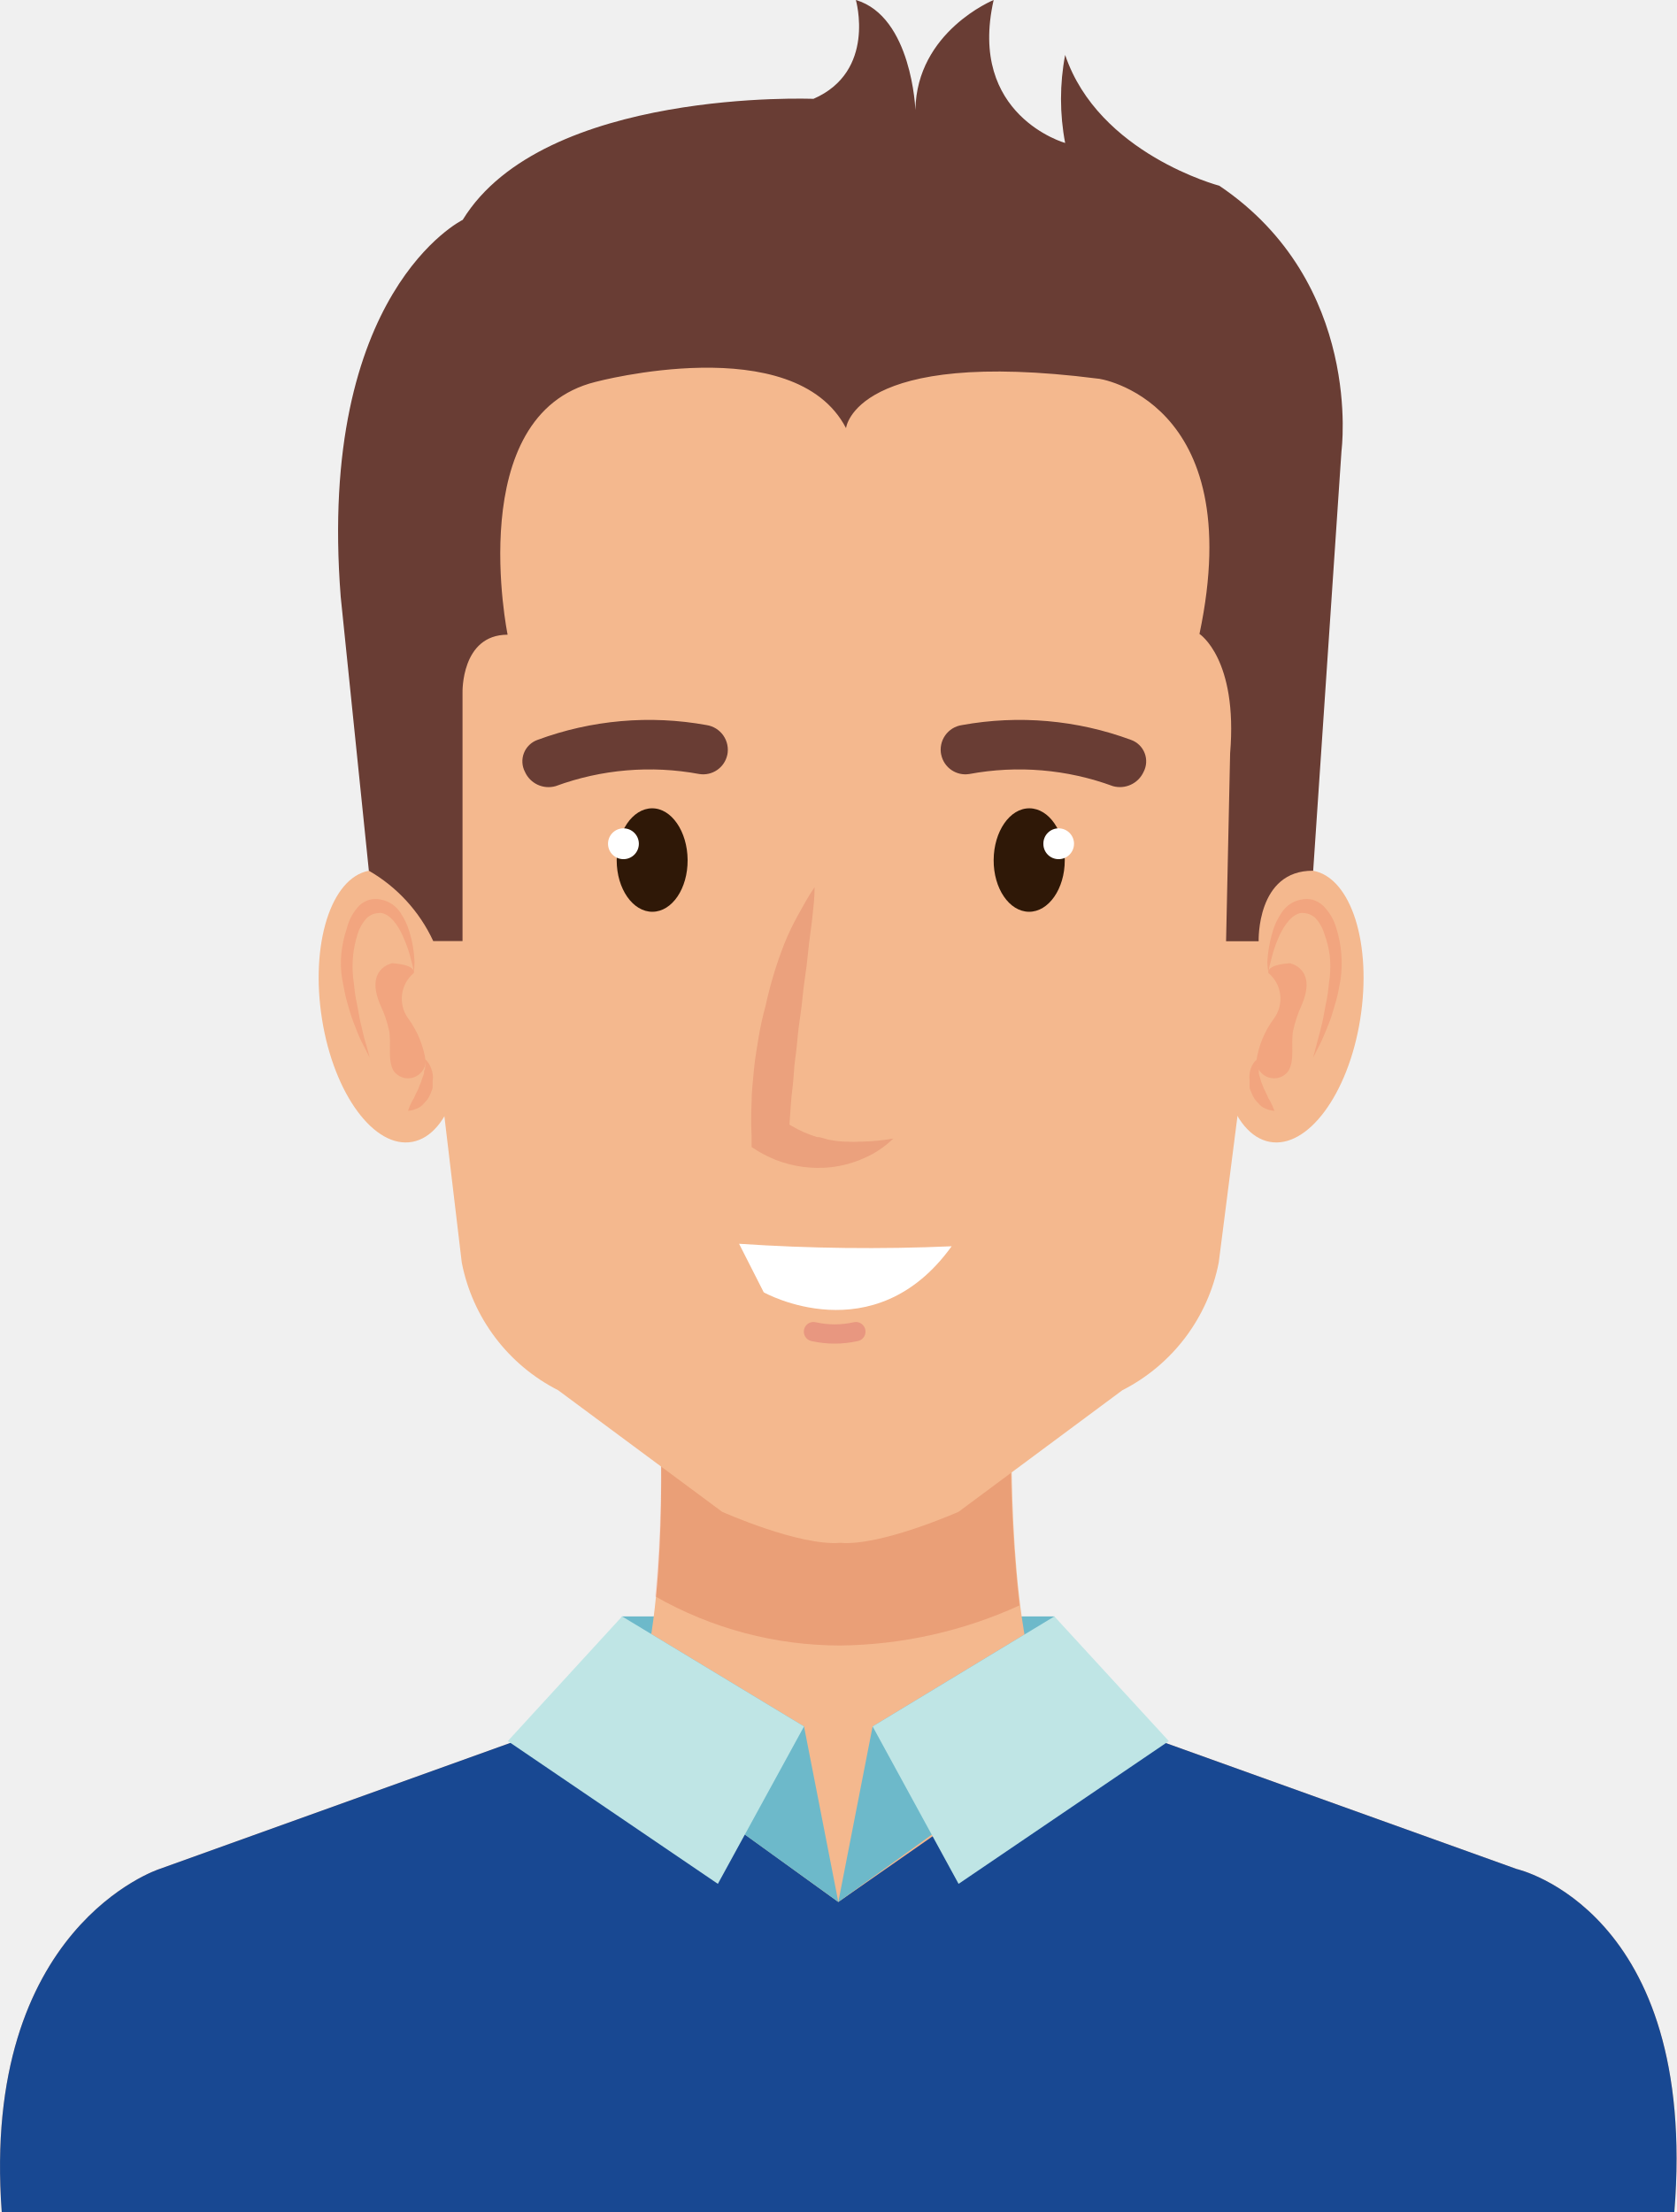
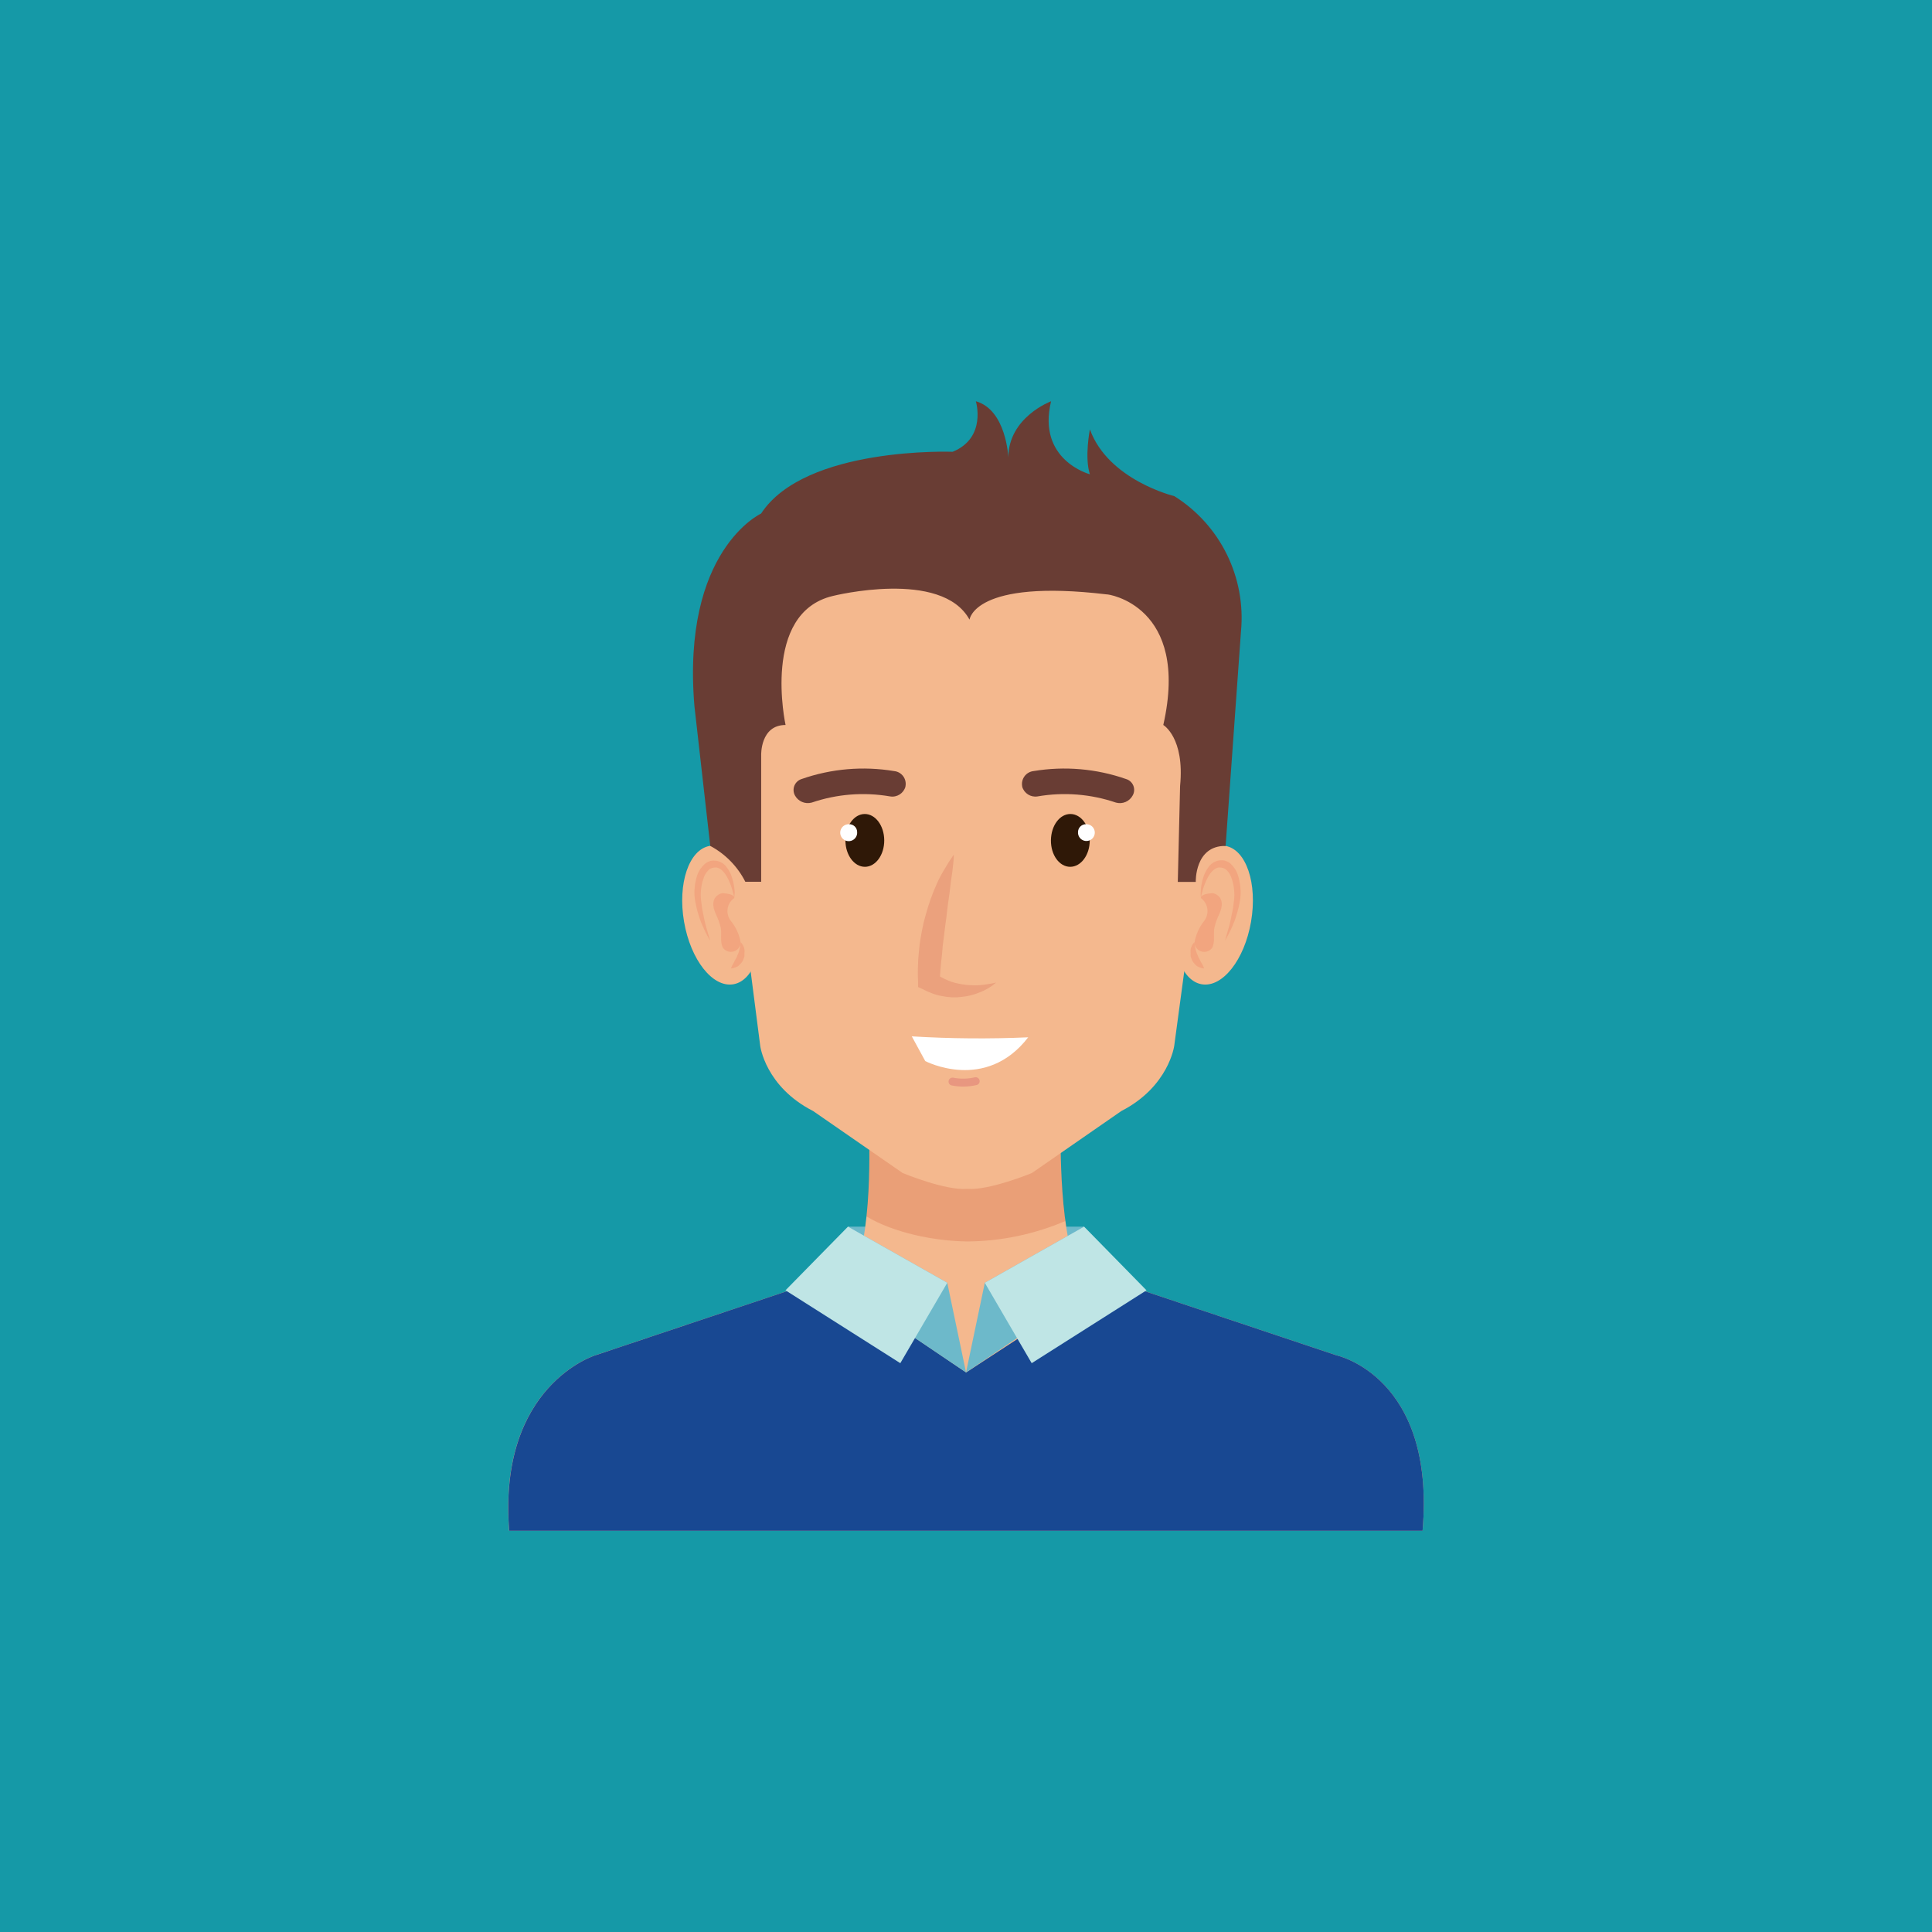
- <svg xmlns="http://www.w3.org/2000/svg" viewBox="0 0 86.99 114.8">
+ <svg xmlns="http://www.w3.org/2000/svg" viewBox="0 0 243.97 243.97">
  <defs>
-     <style>.cls-1{isolation:isolate;}.cls-2{fill:#6db9ca;}.cls-3{fill:#f4b88e;}.cls-4{fill:#f5dcd6;mix-blend-mode:multiply;}.cls-5{fill:#184892;}.cls-6{fill:#f2a57f;}.cls-7{fill:#2f1807;}.cls-8{fill:#fff;}.cls-9{fill:#eba17d;}.cls-10{fill:#693d34;}.cls-11{fill:#bfe5e5;}.cls-12{fill:none;stroke:#e89780;stroke-linecap:round;stroke-linejoin:round;}</style>
+     <style>.cls-1{isolation:isolate;}.cls-2{fill:#1599a7;}.cls-3{fill:#6db9ca;}.cls-4{fill:#f4b88e;}.cls-5{fill:#f5dcd6;mix-blend-mode:multiply;}.cls-6{fill:#184892;}.cls-7{fill:#f2a57f;}.cls-8{fill:#2f1807;}.cls-9{fill:#fff;}.cls-10{fill:#eba17d;}.cls-11{fill:#693d34;}.cls-12{fill:#bfe5e5;}.cls-13{fill:none;stroke:#e89780;stroke-linecap:round;stroke-linejoin:round;}</style>
  </defs>
  <g class="cls-1">
    <g id="Layer_2" data-name="Layer 2">
      <g id="Capa_1" data-name="Capa 1">
-         <rect class="cls-2" x="32.28" y="83.89" width="22.43" height="8.26" />
-         <path class="cls-3" d="M52.49,74.16H34.27S34.73,85.67,32.5,89h22C52.26,85.67,52.49,74.16,52.49,74.16Z" />
-         <path class="cls-4" d="M34,82.85a19.38,19.38,0,0,0,9.6,2.55,23,23,0,0,0,9.3-2.08,72.65,72.65,0,0,1-.45-9.16H34.27A73.26,73.26,0,0,1,34,82.85Z" />
-         <path class="cls-3" d="M78.7,97,52.25,87.5H34.71L8.27,97S-1,100,.09,114.8H86.88C88.14,99.12,78.7,97,78.7,97Z" />
-         <path class="cls-5" d="M78.7,97,57.09,89.24,43.5,98.71l-13.28-9.6L8.27,97S-1,100,.09,114.8H86.88C88.14,99.12,78.7,97,78.7,97Z" />
-         <path class="cls-3" d="M63.45,51.55c-.63,3.88.46,7.34,2.43,7.71s4.08-2.47,4.7-6.36-.46-7.34-2.44-7.71S64.08,47.67,63.45,51.55Z" />
-         <path class="cls-6" d="M65.82,50.5s0-.22.11-.57a6.93,6.93,0,0,1,.47-1.4c.25-.52.65-1.11,1.15-1.15a1.19,1.19,0,0,1,.37.06.75.75,0,0,1,.2.1s.09.05.14.11a2.1,2.1,0,0,1,.47.85A4.88,4.88,0,0,1,69,49.6a5.2,5.2,0,0,1,0,1.11c-.06.39-.08.8-.15,1.13s-.13.68-.19,1-.14.58-.2.83-.13.46-.17.64c-.1.36-.15.57-.15.57s.1-.18.26-.51a5.59,5.59,0,0,0,.28-.59c.1-.24.22-.51.33-.81s.2-.64.31-1,.16-.73.24-1.13a6.1,6.1,0,0,0-.21-2.64A2.7,2.7,0,0,0,68.65,47a1.42,1.42,0,0,0-.28-.2,1.69,1.69,0,0,0-.27-.11,1.36,1.36,0,0,0-.6,0,1.53,1.53,0,0,0-1,.68,3.38,3.38,0,0,0-.47,1,6.68,6.68,0,0,0-.27,1.56A3.91,3.91,0,0,0,65.82,50.5Z" />
-         <path class="cls-6" d="M65.82,50.5s-.18-.42,1.11-.51c0,0,1.45.27.6,2.2a6.61,6.61,0,0,0-.43,1.3c-.13.65.1,1.53-.25,2.1a.92.92,0,0,1-1.66-.52,4.88,4.88,0,0,1,.93-2.23A1.74,1.74,0,0,0,65.82,50.5Z" />
-         <path class="cls-6" d="M65.19,55s0,0-.1.11a1.29,1.29,0,0,0-.19.36,1.07,1.07,0,0,0-.06.27,1.23,1.23,0,0,0,0,.33c0,.11,0,.22,0,.34s.07.22.11.33a1.32,1.32,0,0,0,.15.29,1.37,1.37,0,0,0,.19.22.85.85,0,0,0,.39.29,1.28,1.28,0,0,0,.45.11,3,3,0,0,0-.21-.47.72.72,0,0,0-.11-.19,1.33,1.33,0,0,0-.09-.21,2,2,0,0,0-.1-.21.78.78,0,0,1-.09-.21,2.19,2.19,0,0,1-.15-.43,1.66,1.66,0,0,1-.06-.21c0-.07,0-.14,0-.21C65.22,55.22,65.19,55,65.19,55Z" />
-         <path class="cls-3" d="M23.83,51.55c.63,3.88-.46,7.34-2.43,7.71s-4.07-2.47-4.69-6.36.46-7.34,2.43-7.71S23.21,47.67,23.83,51.55Z" />
-         <path class="cls-6" d="M21.47,50.5s0-.22-.11-.57a7.05,7.05,0,0,0-.48-1.4c-.24-.52-.64-1.11-1.14-1.15a1.31,1.31,0,0,0-.38.06.88.88,0,0,0-.19.1s-.09.05-.14.11a2.11,2.11,0,0,0-.48.85,5.5,5.5,0,0,0-.23,1.1,5.91,5.91,0,0,0,0,1.11c.06.39.08.8.15,1.13s.13.68.19,1,.14.58.19.83.13.46.18.64c.1.36.15.57.15.57s-.1-.18-.26-.51c-.08-.16-.19-.35-.29-.59s-.21-.51-.32-.81-.21-.64-.31-1-.16-.73-.24-1.13a5,5,0,0,1-.05-1.33A5.94,5.94,0,0,1,18,48.17,2.62,2.62,0,0,1,18.64,47a1.18,1.18,0,0,1,.28-.2,1.69,1.69,0,0,1,.27-.11,1.3,1.3,0,0,1,.59,0,1.55,1.55,0,0,1,1,.68,3.65,3.65,0,0,1,.47,1,6.1,6.1,0,0,1,.26,1.56A5.42,5.42,0,0,1,21.47,50.5Z" />
-         <path class="cls-6" d="M21.47,50.5s.18-.42-1.12-.51c0,0-1.45.27-.6,2.2a6,6,0,0,1,.44,1.3c.13.65-.1,1.53.24,2.1a.92.92,0,0,0,1.66-.52,5,5,0,0,0-.92-2.23A1.74,1.74,0,0,1,21.47,50.5Z" />
-         <path class="cls-6" d="M22.09,55a.35.35,0,0,1,.1.11,1.29,1.29,0,0,1,.19.36,1.07,1.07,0,0,1,.07.27.92.92,0,0,1,0,.33c0,.11,0,.22,0,.34s-.07.22-.1.33a2,2,0,0,1-.15.29,2.15,2.15,0,0,1-.19.22.87.87,0,0,1-.4.29,1.21,1.21,0,0,1-.44.11,2.51,2.51,0,0,1,.2-.47,1.18,1.18,0,0,1,.11-.19l.09-.21a2.12,2.12,0,0,1,.11-.21,1.31,1.31,0,0,0,.08-.21,2.23,2.23,0,0,0,.16-.43A1.66,1.66,0,0,0,22,55.7c0-.07,0-.14.05-.21C22.07,55.22,22.09,55,22.09,55Z" />
-         <path class="cls-3" d="M43.88,9.65h-.62c-15.66.14-24.45,4.6-22,33.14l2.7,22.73a9.46,9.46,0,0,0,5,6.63l8.51,6.31s4,1.79,6.14,1.61c2.09.18,6.13-1.61,6.13-1.61l8.5-6.31a9.46,9.46,0,0,0,5-6.63l2.84-22.2C68.48,14.77,59.54,9.78,43.88,9.65Z" />
-         <path class="cls-7" d="M32,44.65c0,1.48.84,2.68,1.86,2.67s1.83-1.21,1.82-2.69-.84-2.69-1.85-2.68S32,43.16,32,44.65Z" />
-         <path class="cls-8" d="M33.15,43.79a.8.8,0,1,1-.8-.8A.8.8,0,0,1,33.15,43.79Z" />
-         <path class="cls-7" d="M55.25,44.65c0,1.48-.84,2.68-1.86,2.67s-1.84-1.21-1.83-2.69.84-2.69,1.86-2.68S55.26,43.16,55.25,44.65Z" />
-         <path class="cls-8" d="M54.14,43.79a.79.79,0,0,0,.79.8.8.8,0,0,0,0-1.6A.79.79,0,0,0,54.14,43.79Z" />
-         <path class="cls-9" d="M46.35,59.09a4.93,4.93,0,0,1-1.48,1,5.81,5.81,0,0,1-1.77.49,6.1,6.1,0,0,1-2.84-.38,7.16,7.16,0,0,1-.88-.43L39,59.53l0-.58a17,17,0,0,1,0-1.74c0-.56.07-1.12.12-1.68s.15-1.11.24-1.67a15.48,15.48,0,0,1,.36-1.64A21.23,21.23,0,0,1,40.69,49a13,13,0,0,1,.72-1.51c.27-.49.55-1,.86-1.45,0,.58-.07,1.13-.13,1.68s-.15,1.08-.2,1.62-.12,1.08-.2,1.61-.11,1.07-.19,1.6-.14,1-.19,1.58-.14,1-.17,1.58-.12,1.06-.15,1.58-.08,1.06-.11,1.54l-.45-.8c.2.12.38.29.59.4a6.42,6.42,0,0,0,.64.33,6.82,6.82,0,0,0,.68.25c.24,0,.48.13.73.16a4.78,4.78,0,0,0,.77.08,7.06,7.06,0,0,0,.8,0A10.92,10.92,0,0,0,46.35,59.09Z" />
-         <path class="cls-10" d="M37.74,39.17a1.28,1.28,0,0,1-1.46,1,14.1,14.1,0,0,0-7.45.63,1.34,1.34,0,0,1-1.59-.74h0a1.18,1.18,0,0,1,.65-1.66,16.68,16.68,0,0,1,8.77-.77,1.3,1.3,0,0,1,1.08,1.55Z" />
-         <path class="cls-10" d="M48.84,39.17a1.28,1.28,0,0,0,1.46,1,14.1,14.1,0,0,1,7.45.63,1.35,1.35,0,0,0,1.59-.74h0a1.18,1.18,0,0,0-.65-1.66,16.68,16.68,0,0,0-8.77-.77,1.29,1.29,0,0,0-1.08,1.55Z" />
-         <polygon class="cls-2" points="43.5 98.71 41.72 89.6 32.28 83.89 30.91 89.64 43.5 98.71" />
-         <polygon class="cls-11" points="41.72 89.6 37.25 97.77 26.35 90.36 32.28 83.89 41.72 89.6" />
-         <polygon class="cls-2" points="43.5 98.71 45.28 89.6 54.71 83.89 56.09 89.64 43.5 98.71" />
-         <polygon class="cls-11" points="45.28 89.6 49.74 97.77 60.65 90.36 54.71 83.89 45.28 89.6" />
-         <path class="cls-12" d="M44.41,69.11a5,5,0,0,1-2.2,0" />
-         <path class="cls-8" d="M38.35,64.55l1.28,2.52s5.72,3.21,9.75-2.39A99.85,99.85,0,0,1,38.35,64.55Z" />
-         <path class="cls-10" d="M62.24,32.9s2,1.29,1.59,6.2l-.21,9.75h1.69s-.12-3.69,2.83-3.66l1.47-21.8s1.15-8.7-6.34-13.75c0,0-6.27-1.65-8-6.79a12.22,12.22,0,0,0,0,4.57S50.2,6,51.56,0c0,0-4,1.63-4.06,5.71,0,0-.18-4.85-3.09-5.71,0,0,1.07,3.71-2.2,5.13,0,0-14-.57-18.2,6.28,0,0-7.57,3.72-6.33,19.57l1.46,14.21a8.17,8.17,0,0,1,3.34,3.65H24V35.94s-.08-3,2.34-3c0,0-2.34-11.41,4.56-13.12,0,0,10.32-2.76,13,2.4,0,0,.43-4.18,13.06-2.57C56.92,19.61,64.81,20.73,62.24,32.9Z" />
+         <rect class="cls-2" width="243.97" height="243.97" />
+         <rect class="cls-3" x="107.08" y="154.9" width="29.81" height="10.26" />
+         <path class="cls-4" d="M133.94,142.81H109.73s.61,14.29-2.36,18.44H136.6C133.64,157.1,133.94,142.81,133.94,142.81Z" />
+         <path class="cls-5" d="M109.42,153.61c3.45,2.08,8.63,3.12,12.75,3.16a32.12,32.12,0,0,0,12.36-2.58,85.8,85.8,0,0,1-.59-11.38H109.73A86.69,86.69,0,0,1,109.42,153.61Z" />
+         <path class="cls-4" d="M168.77,171.15l-35.15-11.76H110.31L75.16,171.15s-12.31,3.79-10.87,22.15H179.64C181.32,173.81,168.77,171.15,168.77,171.15Z" />
+         <path class="cls-6" d="M168.77,171.15l-28.72-9.61L122,173.31l-17.64-11.93-29.19,9.77s-12.31,3.79-10.87,22.15H179.64C181.32,173.81,168.77,171.15,168.77,171.15Z" />
+         <path class="cls-4" d="M148.51,114.72c-.84,4.82.61,9.11,3.23,9.57s5.41-3.07,6.24-7.9-.61-9.11-3.23-9.57S149.34,109.89,148.51,114.72Z" />
+         <path class="cls-7" d="M151.66,113.41s0-.27.14-.71a8.51,8.51,0,0,1,.63-1.73c.33-.65.86-1.39,1.52-1.43a1.47,1.47,0,0,1,.5.07,1.44,1.44,0,0,1,.26.12,1.12,1.12,0,0,1,.19.15,2.46,2.46,0,0,1,.63,1.05,6.07,6.07,0,0,1,.3,1.37,5.83,5.83,0,0,1,0,1.38c-.08.48-.1,1-.2,1.4s-.17.84-.25,1.21-.18.73-.26,1-.17.57-.23.79c-.13.44-.2.71-.2.71l.35-.63c.1-.21.25-.44.38-.74s.28-.63.43-1,.27-.8.41-1.26a14.36,14.36,0,0,0,.32-1.4,6.1,6.1,0,0,0,.06-1.65,7.23,7.23,0,0,0-.33-1.64,3.3,3.3,0,0,0-.92-1.41,1.71,1.71,0,0,0-.37-.25,3.42,3.42,0,0,0-.36-.14,2.32,2.32,0,0,0-.79,0,2,2,0,0,0-1.28.85,4.35,4.35,0,0,0-.62,1.21,7.12,7.12,0,0,0-.35,1.94A4.16,4.16,0,0,0,151.66,113.41Z" />
+         <path class="cls-7" d="M151.66,113.41s-.25-.51,1.48-.63c0,0,1.92.33.79,2.73a7.6,7.6,0,0,0-.57,1.62c-.18.81.13,1.9-.33,2.61a1.24,1.24,0,0,1-2.2-.66,6,6,0,0,1,1.22-2.77A2.05,2.05,0,0,0,151.66,113.41Z" />
+         <path class="cls-7" d="M150.83,119a.83.83,0,0,0-.14.13,1.63,1.63,0,0,0-.25.45,1.21,1.21,0,0,0-.09.34,1.35,1.35,0,0,0,0,.4,3.13,3.13,0,0,0,0,.43,2.7,2.7,0,0,0,.14.4,1.31,1.31,0,0,0,.2.37,2.26,2.26,0,0,0,.25.28,1.07,1.07,0,0,0,.53.35,1.68,1.68,0,0,0,.58.14,3.38,3.38,0,0,0-.26-.59c-.05-.08-.09-.15-.15-.23s-.07-.18-.12-.26a2.15,2.15,0,0,0-.14-.26,1.11,1.11,0,0,1-.12-.27,2.33,2.33,0,0,1-.2-.52,1.38,1.38,0,0,1-.08-.27c0-.09-.05-.18-.06-.26C150.86,119.28,150.83,119,150.83,119Z" />
+         <path class="cls-4" d="M95.85,114.72c.84,4.82-.61,9.11-3.23,9.57s-5.41-3.07-6.24-7.9.62-9.11,3.24-9.57S95,109.89,95.85,114.72Z" />
+         <path class="cls-7" d="M92.71,113.41s0-.27-.15-.71a7.94,7.94,0,0,0-.63-1.73c-.33-.65-.85-1.39-1.52-1.43a1.47,1.47,0,0,0-.5.07,1.44,1.44,0,0,0-.26.12c-.05,0-.12.07-.18.15a2.36,2.36,0,0,0-.63,1.05,5.58,5.58,0,0,0-.31,1.37,5.83,5.83,0,0,0,0,1.38c.08.48.11,1,.2,1.4s.17.84.25,1.21.19.73.26,1,.17.57.23.79c.14.44.2.71.2.71l-.35-.63c-.1-.21-.25-.44-.37-.74s-.29-.63-.44-1-.27-.8-.41-1.26-.21-.91-.32-1.4a6.1,6.1,0,0,1-.06-1.65,6.75,6.75,0,0,1,.34-1.64A3.37,3.37,0,0,1,89,109.1a2,2,0,0,1,.37-.25,3.42,3.42,0,0,1,.36-.14,2.32,2.32,0,0,1,.79,0,2,2,0,0,1,1.28.85,3.87,3.87,0,0,1,.62,1.21,7.21,7.21,0,0,1,.36,1.94A6,6,0,0,1,92.71,113.41Z" />
+         <path class="cls-7" d="M92.71,113.41s.24-.51-1.49-.63c0,0-1.92.33-.79,2.73a8.22,8.22,0,0,1,.58,1.62c.17.81-.14,1.9.32,2.61a1.25,1.25,0,0,0,2.21-.66,5.9,5.9,0,0,0-1.23-2.77A2,2,0,0,1,92.71,113.41Z" />
+         <path class="cls-7" d="M93.54,119a1.21,1.21,0,0,1,.13.13,1.63,1.63,0,0,1,.25.45,1.21,1.21,0,0,1,.09.34,1.36,1.36,0,0,1,0,.4c0,.14,0,.29,0,.43a2.7,2.7,0,0,1-.14.4,1.6,1.6,0,0,1-.19.37,3.58,3.58,0,0,1-.26.28,1.09,1.09,0,0,1-.52.35,1.71,1.71,0,0,1-.59.14,4,4,0,0,1,.27-.59,1.42,1.42,0,0,1,.14-.23c0-.08.07-.18.12-.26a2.2,2.2,0,0,1,.15-.26,1.09,1.09,0,0,0,.11-.27,3,3,0,0,0,.21-.52,2.68,2.68,0,0,0,.07-.27c0-.09.06-.18.07-.26C93.5,119.28,93.54,119,93.54,119Z" />
+         <path class="cls-4" d="M122.5,62.66h-.83c-20.81.17-32.5,5.71-29.3,41.16L96,132.07s.64,5.15,6.68,8.23l11.31,7.83s5.37,2.23,8.15,2c2.78.22,8.16-2,8.16-2l11.3-7.83c6-3.08,6.68-8.24,6.68-8.24L152,104.47C155.19,69,143.31,62.83,122.5,62.66Z" />
+         <path class="cls-8" d="M106.76,106.14c0,1.84,1.12,3.33,2.47,3.32s2.44-1.5,2.43-3.35-1.12-3.33-2.47-3.32S106.75,104.3,106.76,106.14Z" />
+         <path class="cls-9" d="M108.24,105.08a1.07,1.07,0,1,1-1.06-1A1,1,0,0,1,108.24,105.08Z" />
+         <path class="cls-8" d="M137.61,106.14c0,1.84-1.12,3.33-2.48,3.32s-2.44-1.5-2.42-3.35,1.11-3.33,2.47-3.32S137.62,104.3,137.61,106.14Z" />
+         <path class="cls-9" d="M136.13,105.08a1.06,1.06,0,1,0,1.06-1A1,1,0,0,0,136.13,105.08Z" />
+         <path class="cls-10" d="M125.78,124.08a6.65,6.65,0,0,1-2,1.21,8,8,0,0,1-2.35.6,7.51,7.51,0,0,1-2.54-.12,6.73,6.73,0,0,1-1.24-.35,9.5,9.5,0,0,1-1.17-.53l-.55-.25,0-.73a19.73,19.73,0,0,1,0-2.16c0-.7.1-1.39.16-2.09s.2-1.38.32-2.07a18.23,18.23,0,0,1,.47-2,27,27,0,0,1,1.42-4,15.93,15.93,0,0,1,1-1.88c.35-.61.73-1.21,1.14-1.79,0,.71-.09,1.39-.17,2.07s-.21,1.35-.27,2-.17,1.34-.27,2-.15,1.33-.24,2-.19,1.32-.26,2-.19,1.31-.23,2-.15,1.31-.2,2-.11,1.32-.14,1.91l-.6-1c.27.15.51.36.79.49a7.27,7.27,0,0,0,.84.41,6.35,6.35,0,0,0,.9.31c.32.06.64.16,1,.2a6.91,6.91,0,0,0,1,.1,9.51,9.51,0,0,0,1.07,0A15.67,15.67,0,0,0,125.78,124.08Z" />
+         <path class="cls-11" d="M114.34,99.34a1.72,1.72,0,0,1-1.94,1.23,20.11,20.11,0,0,0-9.9.78,1.85,1.85,0,0,1-2.12-.91h0a1.45,1.45,0,0,1,.86-2.07,23.63,23.63,0,0,1,11.66-1,1.62,1.62,0,0,1,1.44,1.93Z" />
+         <path class="cls-11" d="M129.08,99.34a1.73,1.73,0,0,0,1.94,1.23,20.1,20.1,0,0,1,9.9.78,1.84,1.84,0,0,0,2.12-.91h0a1.43,1.43,0,0,0-.86-2.07,23.62,23.62,0,0,0-11.66-1,1.64,1.64,0,0,0-1.44,1.93Z" />
+         <polygon class="cls-3" points="121.99 173.31 119.62 161.99 107.08 154.9 105.25 162.03 121.99 173.31" />
+         <polygon class="cls-12" points="119.62 161.99 113.69 172.14 99.19 162.94 107.08 154.9 119.62 161.99" />
+         <polygon class="cls-3" points="121.99 173.31 124.36 161.99 136.9 154.9 138.72 162.03 121.99 173.31" />
+         <polygon class="cls-12" points="124.36 161.99 130.28 172.14 144.78 162.94 136.9 154.9 124.36 161.99" />
+         <path class="cls-13" d="M123.21,136.53a7,7,0,0,1-2.93.05" />
+         <path class="cls-9" d="M115.14,130.87l1.7,3.12s7.61,4,13-3A141.17,141.17,0,0,1,115.14,130.87Z" />
+         <path class="cls-11" d="M146.9,91.55s2.72,1.59,2.12,7.7l-.29,12.12H151s-.16-4.59,3.77-4.55l1.94-27.09a18.14,18.14,0,0,0-8.42-17.08s-8.33-2-10.66-8.43c0,0-.7,3.54,0,5.67,0,0-6.71-1.77-4.9-9.22,0,0-5.37,2-5.4,7.09,0,0-.24-6-4.1-7.09,0,0,1.41,4.61-2.93,6.38,0,0-18.63-.71-24.19,7.8,0,0-10.06,4.62-8.42,24.31l2,17.66a10.52,10.52,0,0,1,4.43,4.53h2v-16S96,91.55,99.2,91.55c0,0-3.11-14.18,6-16.3,0,0,13.72-3.43,17.23,3,0,0,.56-5.19,17.34-3.19C139.82,75,150.31,76.43,146.9,91.55Z" />
      </g>
    </g>
  </g>
</svg>
